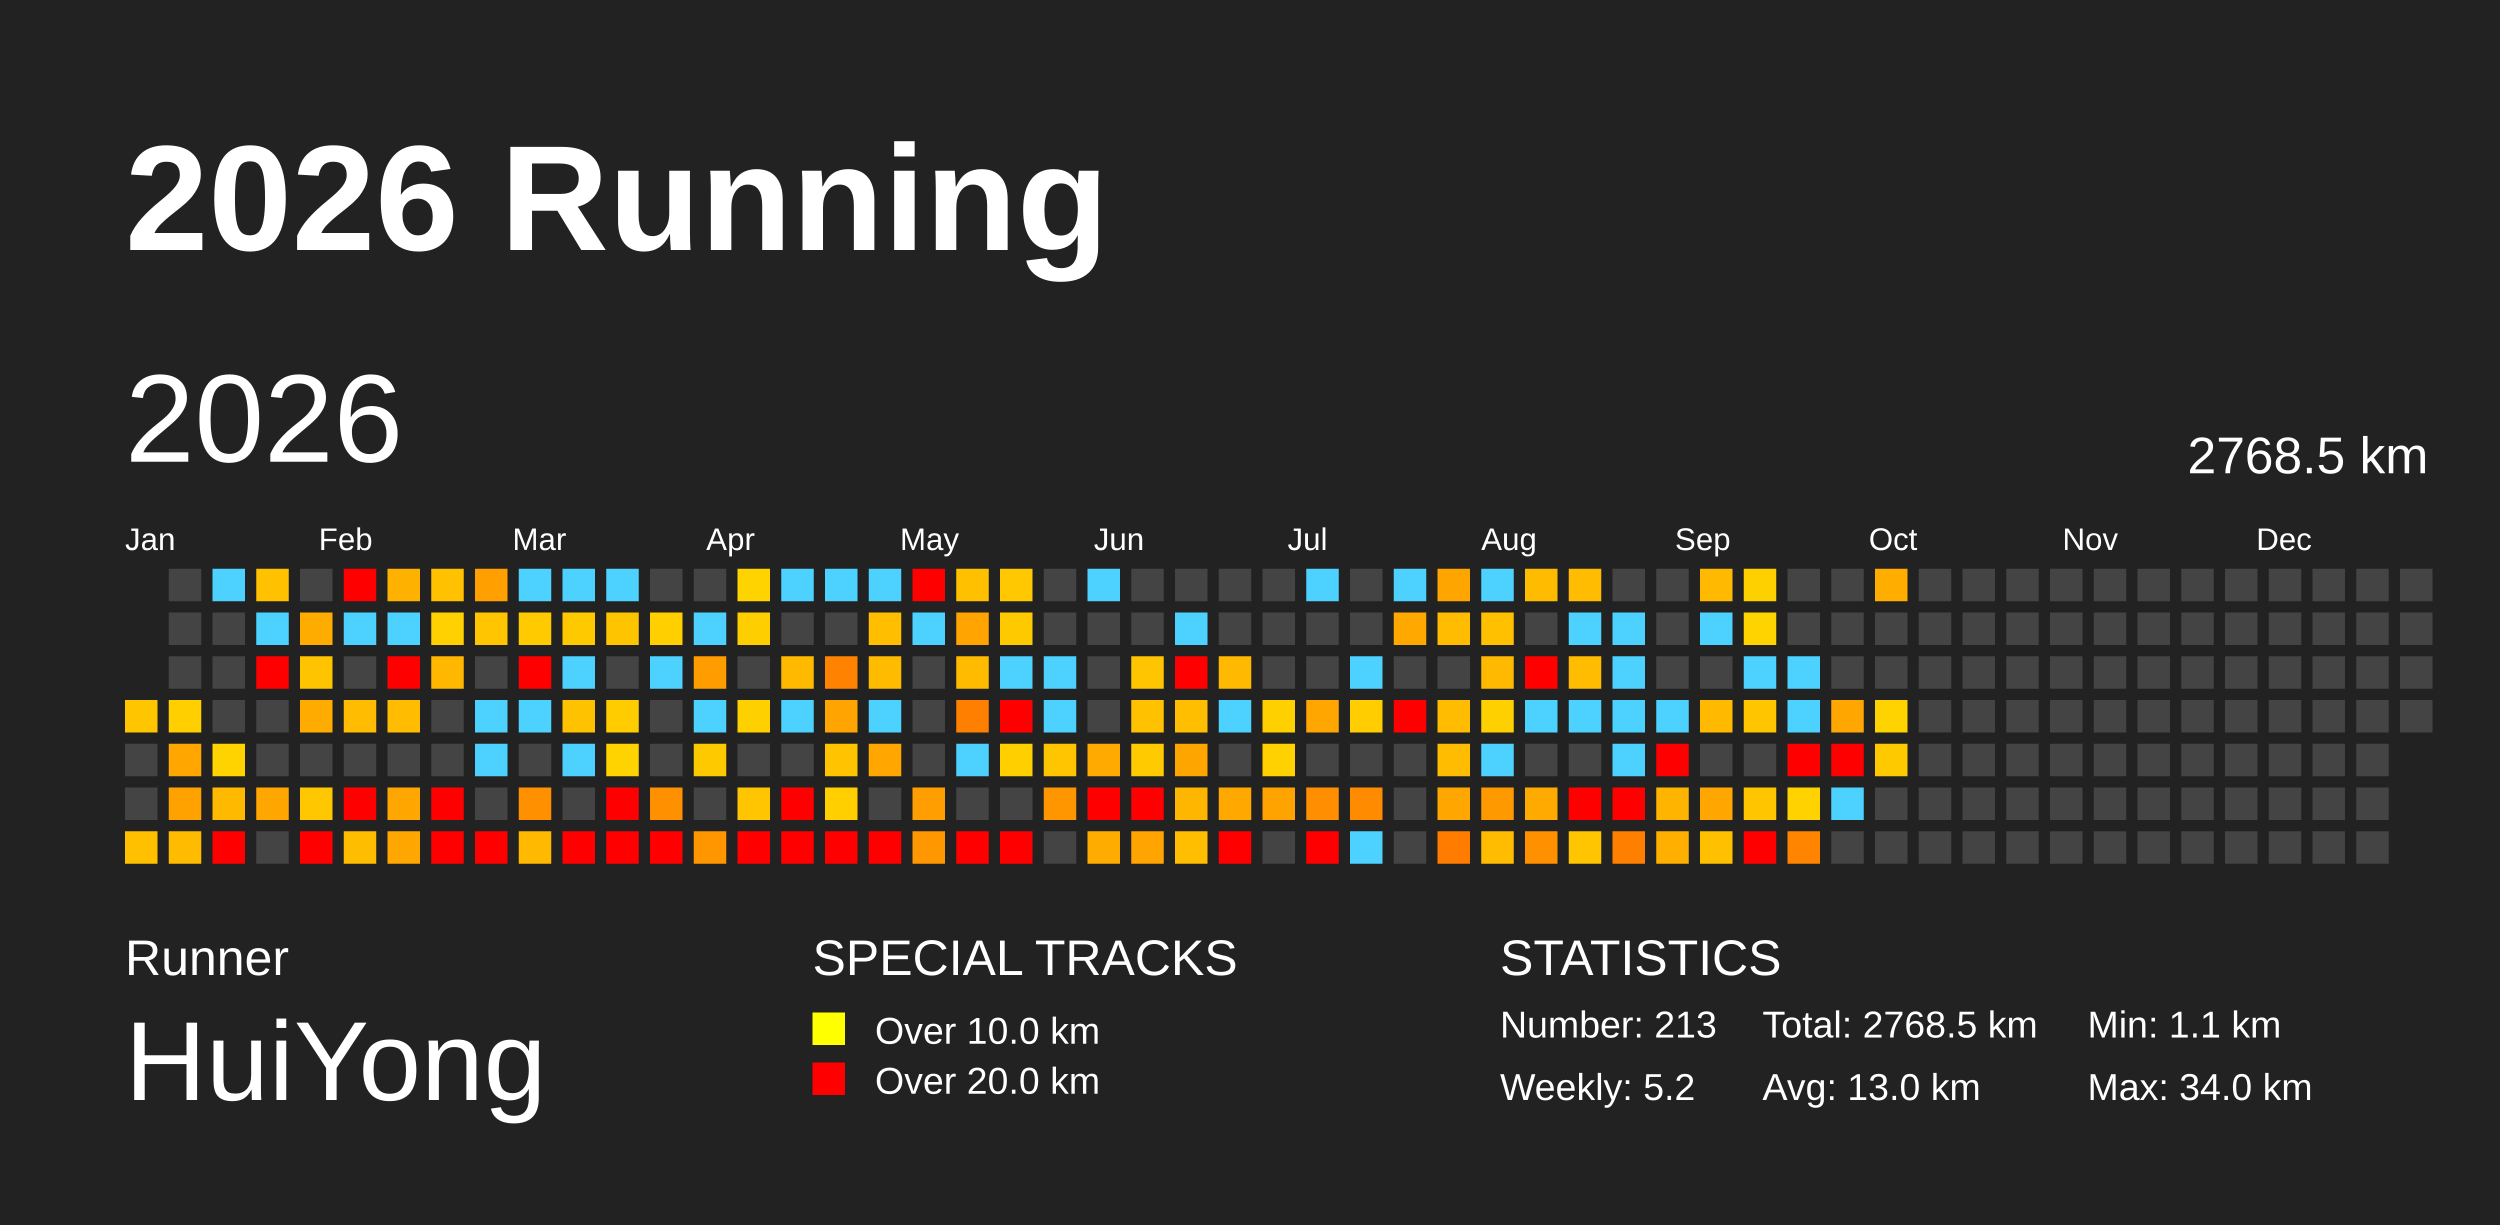
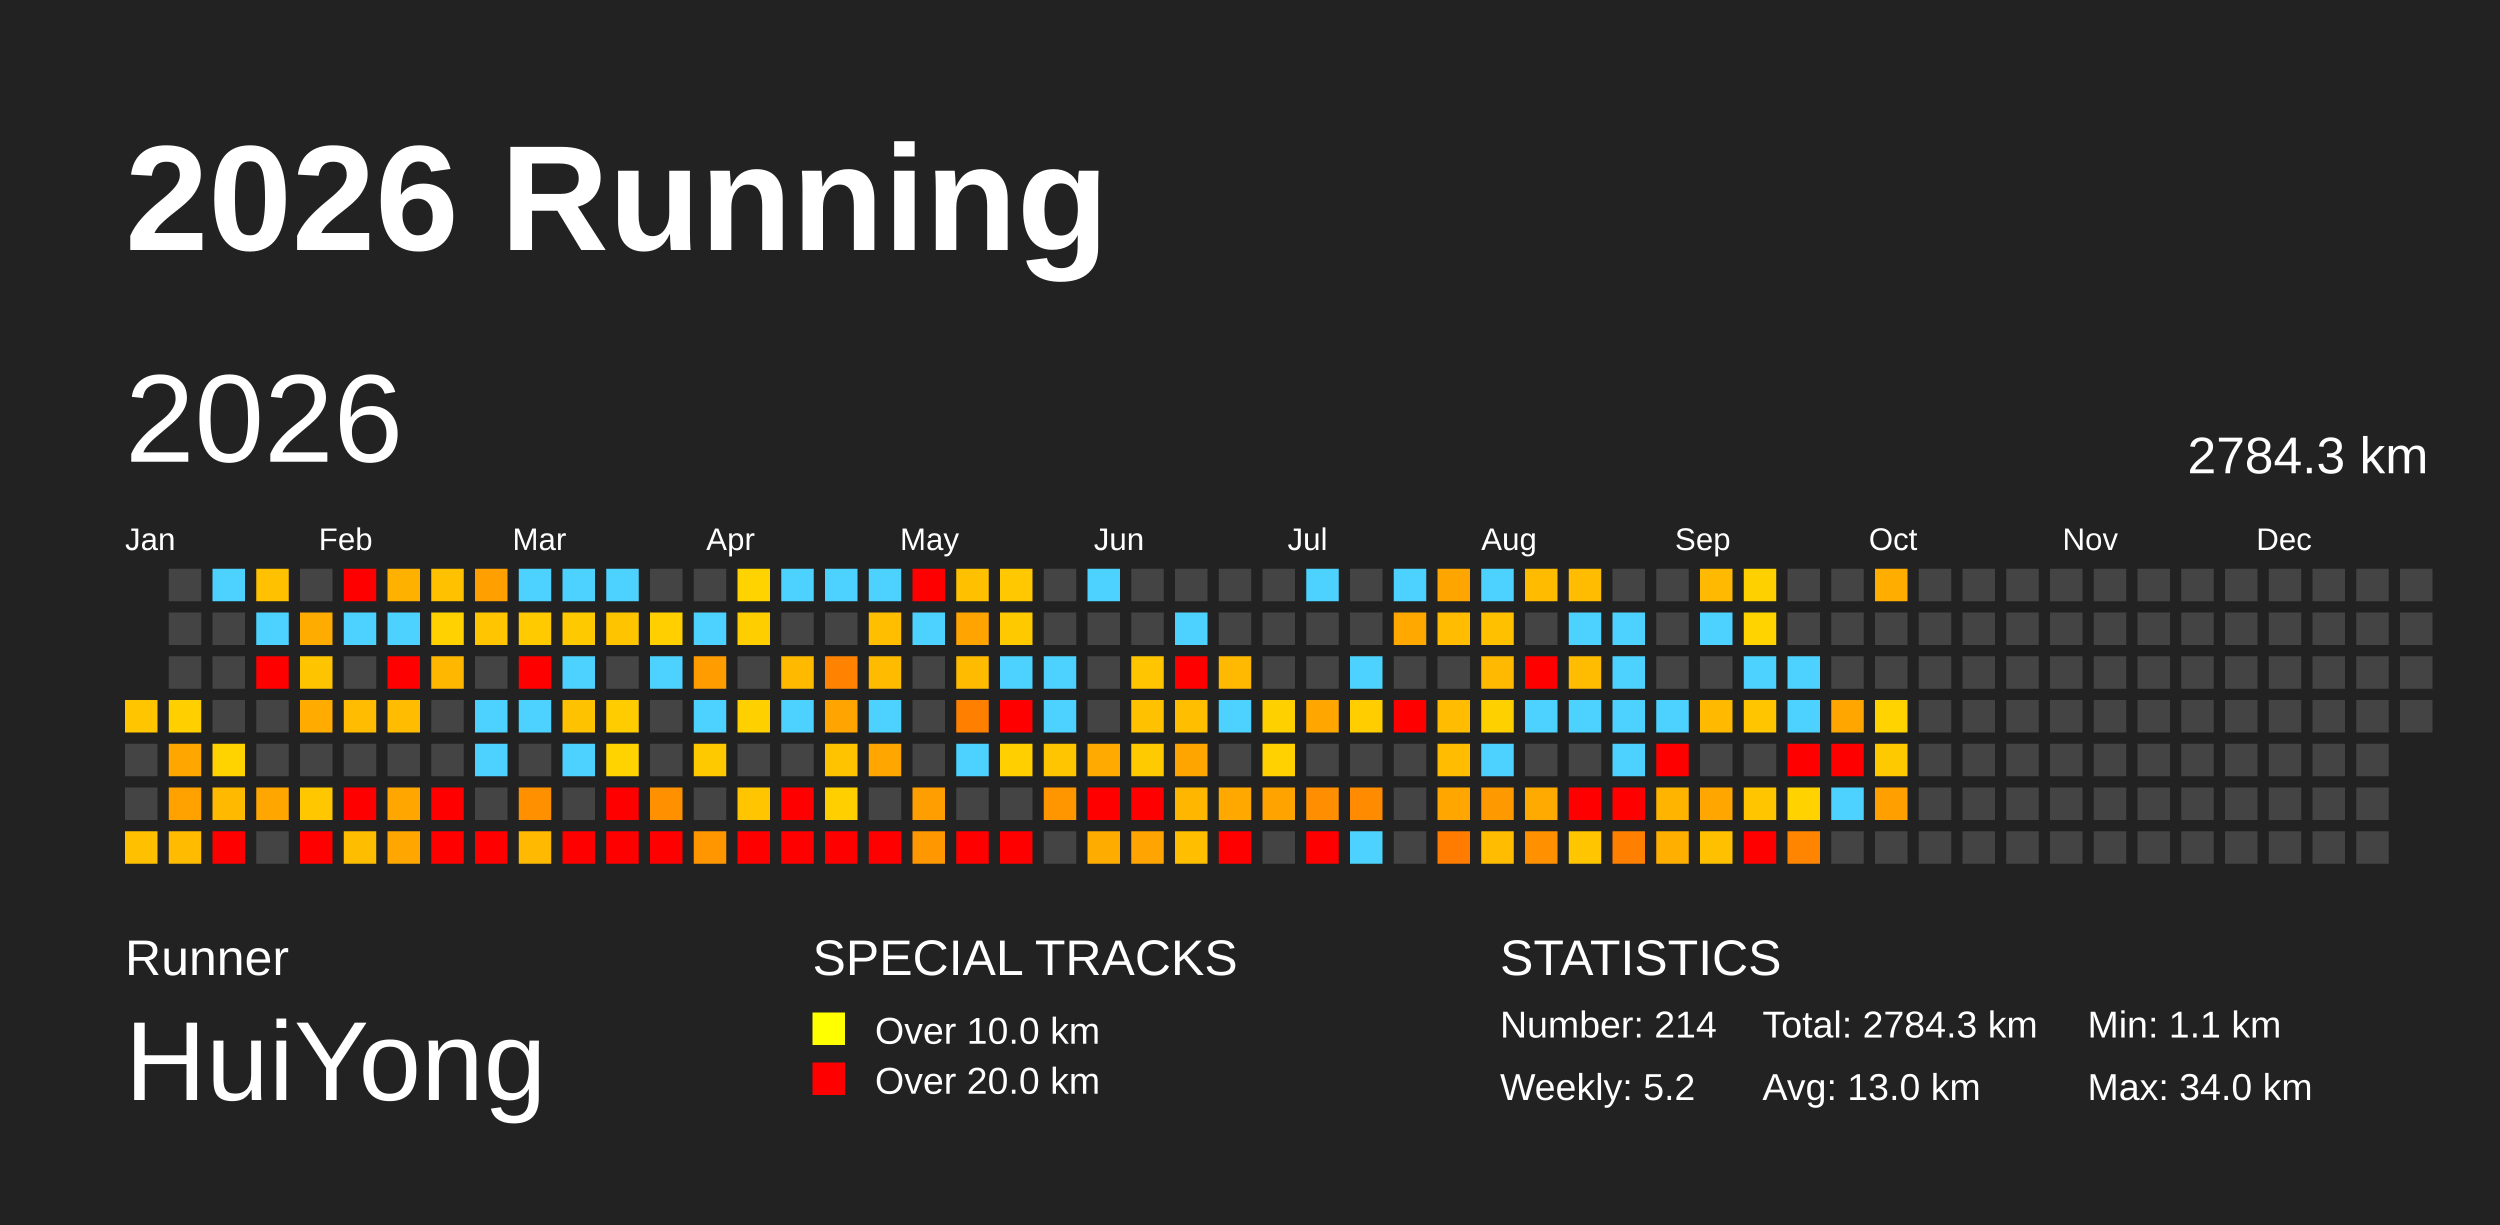
<svg xmlns="http://www.w3.org/2000/svg" baseProfile="full" height="98mm" version="1.1" viewBox="0,0,200,98" width="200mm">
  <defs />
  <rect fill="#222222" height="98" width="200" x="0" y="0" />
  <text fill="#FFFFFF" style="font-size:12px; font-family:Arial; font-weight:bold;" x="10" y="20">2026 Running</text>
  <text fill="#FFFFFF" style="font-size:4px; font-family:Arial" x="10" y="78">Runner</text>
  <text fill="#FFFFFF" style="font-size:9px; font-family:Arial" x="10" y="88">HuiYong</text>
  <text fill="#FFFFFF" style="font-size:4px; font-family:Arial" x="65" y="78">SPECIAL TRACKS</text>
  <rect fill="yellow" height="2.6" width="2.6" x="65" y="81" />
  <text fill="#FFFFFF" style="font-size:3px; font-family:Arial" x="70" y="83.5">Over 10.0 km</text>
  <rect fill="red" height="2.6" width="2.6" x="65" y="85" />
  <text fill="#FFFFFF" style="font-size:3px; font-family:Arial" x="70" y="87.5">Over 20.0 km</text>
  <text fill="#FFFFFF" style="font-size:4px; font-family:Arial" x="120" y="78">STATISTICS</text>
-   <text fill="#FFFFFF" style="font-size:3px; font-family:Arial" x="120" y="83">Number: 213</text>
+   <text fill="#FFFFFF" style="font-size:3px; font-family:Arial" x="120" y="83">Number: 214</text>
  <text fill="#FFFFFF" style="font-size:3px; font-family:Arial" x="120" y="88">Weekly: 5.2</text>
-   <text fill="#FFFFFF" style="font-size:3px; font-family:Arial" x="141" y="83">Total: 2768.5 km</text>
+   <text fill="#FFFFFF" style="font-size:3px; font-family:Arial" x="141" y="83">Total: 2784.3 km</text>
  <text fill="#FFFFFF" style="font-size:3px; font-family:Arial" x="141" y="88">Avg: 13.0 km</text>
  <text fill="#FFFFFF" style="font-size:3px; font-family:Arial" x="167" y="83">Min: 1.1 km</text>
  <text fill="#FFFFFF" style="font-size:3px; font-family:Arial" x="167" y="88">Max: 34.0 km</text>
  <text dominant-baseline="hanging" fill="#FFFFFF" style="font-size:10.0px; font-family:Arial;" x="10" y="30">2026</text>
-   <text dominant-baseline="hanging" fill="#FFFFFF" style="font-size:4.125px; font-family:Arial;" x="175" y="35">2768.5 km</text>
+   <text dominant-baseline="hanging" fill="#FFFFFF" style="font-size:4.125px; font-family:Arial;" x="175" y="35">2784.3 km</text>
  <text fill="#FFFFFF" style="font-size:2.5px; font-family:Arial" x="10.0" y="44">Jan</text>
  <text fill="#FFFFFF" style="font-size:2.5px; font-family:Arial" x="25.5" y="44">Feb</text>
  <text fill="#FFFFFF" style="font-size:2.5px; font-family:Arial" x="41.0" y="44">Mar</text>
  <text fill="#FFFFFF" style="font-size:2.5px; font-family:Arial" x="56.5" y="44">Apr</text>
  <text fill="#FFFFFF" style="font-size:2.5px; font-family:Arial" x="72.0" y="44">May</text>
  <text fill="#FFFFFF" style="font-size:2.5px; font-family:Arial" x="87.5" y="44">Jun</text>
  <text fill="#FFFFFF" style="font-size:2.5px; font-family:Arial" x="103.0" y="44">Jul</text>
  <text fill="#FFFFFF" style="font-size:2.5px; font-family:Arial" x="118.5" y="44">Aug</text>
  <text fill="#FFFFFF" style="font-size:2.5px; font-family:Arial" x="134.0" y="44">Sep</text>
  <text fill="#FFFFFF" style="font-size:2.5px; font-family:Arial" x="149.5" y="44">Oct</text>
  <text fill="#FFFFFF" style="font-size:2.5px; font-family:Arial" x="165.0" y="44">Nov</text>
  <text fill="#FFFFFF" style="font-size:2.5px; font-family:Arial" x="180.5" y="44">Dec</text>
  <rect fill="#ffc600" height="2.6" width="2.6" x="10.0" y="56.0" />
  <rect fill="#444444" height="2.6" width="2.6" x="10.0" y="59.5" />
  <rect fill="#444444" height="2.6" width="2.6" x="10.0" y="63.0" />
  <rect fill="#ffc000" height="2.6" width="2.6" x="10.0" y="66.5" />
  <rect fill="#444444" height="2.6" width="2.6" x="13.5" y="45.5" />
  <rect fill="#444444" height="2.6" width="2.6" x="13.5" y="49.0" />
  <rect fill="#444444" height="2.6" width="2.6" x="13.5" y="52.5" />
  <rect fill="#ffcf00" height="2.6" width="2.6" x="13.5" y="56.0" />
  <rect fill="#ffa700" height="2.6" width="2.6" x="13.5" y="59.5" />
  <rect fill="#ffa200" height="2.6" width="2.6" x="13.5" y="63.0" />
  <rect fill="#ffbb00" height="2.6" width="2.6" x="13.5" y="66.5" />
  <rect fill="#4dd2ff" height="2.6" width="2.6" x="17.0" y="45.5" />
  <rect fill="#444444" height="2.6" width="2.6" x="17.0" y="49.0" />
  <rect fill="#444444" height="2.6" width="2.6" x="17.0" y="52.5" />
  <rect fill="#444444" height="2.6" width="2.6" x="17.0" y="56.0" />
  <rect fill="#ffd300" height="2.6" width="2.6" x="17.0" y="59.5" />
  <rect fill="#ffba00" height="2.6" width="2.6" x="17.0" y="63.0" />
  <rect fill="red" height="2.6" width="2.6" x="17.0" y="66.5" />
  <rect fill="#ffc100" height="2.6" width="2.6" x="20.5" y="45.5" />
  <rect fill="#4dd2ff" height="2.6" width="2.6" x="20.5" y="49.0" />
  <rect fill="red" height="2.6" width="2.6" x="20.5" y="52.5" />
  <rect fill="#444444" height="2.6" width="2.6" x="20.5" y="56.0" />
  <rect fill="#444444" height="2.6" width="2.6" x="20.5" y="59.5" />
  <rect fill="#ffa600" height="2.6" width="2.6" x="20.5" y="63.0" />
  <rect fill="#444444" height="2.6" width="2.6" x="20.5" y="66.5" />
  <rect fill="#444444" height="2.6" width="2.6" x="24.0" y="45.5" />
  <rect fill="#ffac00" height="2.6" width="2.6" x="24.0" y="49.0" />
  <rect fill="#ffc400" height="2.6" width="2.6" x="24.0" y="52.5" />
  <rect fill="#ffab00" height="2.6" width="2.6" x="24.0" y="56.0" />
  <rect fill="#444444" height="2.6" width="2.6" x="24.0" y="59.5" />
  <rect fill="#ffc700" height="2.6" width="2.6" x="24.0" y="63.0" />
  <rect fill="red" height="2.6" width="2.6" x="24.0" y="66.5" />
  <rect fill="red" height="2.6" width="2.6" x="27.5" y="45.5" />
  <rect fill="#4dd2ff" height="2.6" width="2.6" x="27.5" y="49.0" />
  <rect fill="#444444" height="2.6" width="2.6" x="27.5" y="52.5" />
  <rect fill="#ffbc00" height="2.6" width="2.6" x="27.5" y="56.0" />
  <rect fill="#444444" height="2.6" width="2.6" x="27.5" y="59.5" />
  <rect fill="red" height="2.6" width="2.6" x="27.5" y="63.0" />
  <rect fill="#ffbd00" height="2.6" width="2.6" x="27.5" y="66.5" />
  <rect fill="#ffb100" height="2.6" width="2.6" x="31.0" y="45.5" />
  <rect fill="#4dd2ff" height="2.6" width="2.6" x="31.0" y="49.0" />
  <rect fill="red" height="2.6" width="2.6" x="31.0" y="52.5" />
  <rect fill="#ffbc00" height="2.6" width="2.6" x="31.0" y="56.0" />
  <rect fill="#444444" height="2.6" width="2.6" x="31.0" y="59.5" />
  <rect fill="#ffa700" height="2.6" width="2.6" x="31.0" y="63.0" />
  <rect fill="#ffa700" height="2.6" width="2.6" x="31.0" y="66.5" />
  <rect fill="#ffc100" height="2.6" width="2.6" x="34.5" y="45.5" />
  <rect fill="#ffd100" height="2.6" width="2.6" x="34.5" y="49.0" />
  <rect fill="#ffb700" height="2.6" width="2.6" x="34.5" y="52.5" />
  <rect fill="#444444" height="2.6" width="2.6" x="34.5" y="56.0" />
  <rect fill="#444444" height="2.6" width="2.6" x="34.5" y="59.5" />
  <rect fill="red" height="2.6" width="2.6" x="34.5" y="63.0" />
  <rect fill="red" height="2.6" width="2.6" x="34.5" y="66.5" />
  <rect fill="#ffa000" height="2.6" width="2.6" x="38.0" y="45.5" />
  <rect fill="#ffc500" height="2.6" width="2.6" x="38.0" y="49.0" />
  <rect fill="#444444" height="2.6" width="2.6" x="38.0" y="52.5" />
  <rect fill="#4dd2ff" height="2.6" width="2.6" x="38.0" y="56.0" />
  <rect fill="#4dd2ff" height="2.6" width="2.6" x="38.0" y="59.5" />
  <rect fill="#444444" height="2.6" width="2.6" x="38.0" y="63.0" />
  <rect fill="red" height="2.6" width="2.6" x="38.0" y="66.5" />
  <rect fill="#4dd2ff" height="2.6" width="2.6" x="41.5" y="45.5" />
  <rect fill="#ffca00" height="2.6" width="2.6" x="41.5" y="49.0" />
  <rect fill="red" height="2.6" width="2.6" x="41.5" y="52.5" />
  <rect fill="#4dd2ff" height="2.6" width="2.6" x="41.5" y="56.0" />
  <rect fill="#444444" height="2.6" width="2.6" x="41.5" y="59.5" />
  <rect fill="#ff9100" height="2.6" width="2.6" x="41.5" y="63.0" />
  <rect fill="#ffb900" height="2.6" width="2.6" x="41.5" y="66.5" />
  <rect fill="#4dd2ff" height="2.6" width="2.6" x="45.0" y="45.5" />
  <rect fill="#ffc900" height="2.6" width="2.6" x="45.0" y="49.0" />
  <rect fill="#4dd2ff" height="2.6" width="2.6" x="45.0" y="52.5" />
  <rect fill="#ffc200" height="2.6" width="2.6" x="45.0" y="56.0" />
  <rect fill="#4dd2ff" height="2.6" width="2.6" x="45.0" y="59.5" />
  <rect fill="#444444" height="2.6" width="2.6" x="45.0" y="63.0" />
  <rect fill="red" height="2.6" width="2.6" x="45.0" y="66.5" />
  <rect fill="#4dd2ff" height="2.6" width="2.6" x="48.5" y="45.5" />
  <rect fill="#ffc400" height="2.6" width="2.6" x="48.5" y="49.0" />
  <rect fill="#444444" height="2.6" width="2.6" x="48.5" y="52.5" />
  <rect fill="#ffcc00" height="2.6" width="2.6" x="48.5" y="56.0" />
  <rect fill="#ffd300" height="2.6" width="2.6" x="48.5" y="59.5" />
  <rect fill="red" height="2.6" width="2.6" x="48.5" y="63.0" />
  <rect fill="red" height="2.6" width="2.6" x="48.5" y="66.5" />
  <rect fill="#444444" height="2.6" width="2.6" x="52.0" y="45.5" />
  <rect fill="#ffcf00" height="2.6" width="2.6" x="52.0" y="49.0" />
  <rect fill="#4dd2ff" height="2.6" width="2.6" x="52.0" y="52.5" />
  <rect fill="#444444" height="2.6" width="2.6" x="52.0" y="56.0" />
  <rect fill="#444444" height="2.6" width="2.6" x="52.0" y="59.5" />
  <rect fill="#ff9100" height="2.6" width="2.6" x="52.0" y="63.0" />
  <rect fill="red" height="2.6" width="2.6" x="52.0" y="66.5" />
  <rect fill="#444444" height="2.6" width="2.6" x="55.5" y="45.5" />
  <rect fill="#4dd2ff" height="2.6" width="2.6" x="55.5" y="49.0" />
  <rect fill="#ff9c00" height="2.6" width="2.6" x="55.5" y="52.5" />
  <rect fill="#4dd2ff" height="2.6" width="2.6" x="55.5" y="56.0" />
  <rect fill="#ffc900" height="2.6" width="2.6" x="55.5" y="59.5" />
  <rect fill="#444444" height="2.6" width="2.6" x="55.5" y="63.0" />
  <rect fill="#ff9600" height="2.6" width="2.6" x="55.5" y="66.5" />
  <rect fill="#ffd300" height="2.6" width="2.6" x="59.0" y="45.5" />
  <rect fill="#ffce00" height="2.6" width="2.6" x="59.0" y="49.0" />
  <rect fill="#444444" height="2.6" width="2.6" x="59.0" y="52.5" />
  <rect fill="#ffd000" height="2.6" width="2.6" x="59.0" y="56.0" />
  <rect fill="#444444" height="2.6" width="2.6" x="59.0" y="59.5" />
  <rect fill="#ffc500" height="2.6" width="2.6" x="59.0" y="63.0" />
  <rect fill="red" height="2.6" width="2.6" x="59.0" y="66.5" />
  <rect fill="#4dd2ff" height="2.6" width="2.6" x="62.5" y="45.5" />
  <rect fill="#444444" height="2.6" width="2.6" x="62.5" y="49.0" />
  <rect fill="#ffba00" height="2.6" width="2.6" x="62.5" y="52.5" />
  <rect fill="#4dd2ff" height="2.6" width="2.6" x="62.5" y="56.0" />
  <rect fill="#444444" height="2.6" width="2.6" x="62.5" y="59.5" />
  <rect fill="red" height="2.6" width="2.6" x="62.5" y="63.0" />
  <rect fill="red" height="2.6" width="2.6" x="62.5" y="66.5" />
  <rect fill="#4dd2ff" height="2.6" width="2.6" x="66.0" y="45.5" />
  <rect fill="#444444" height="2.6" width="2.6" x="66.0" y="49.0" />
  <rect fill="#ff8300" height="2.6" width="2.6" x="66.0" y="52.5" />
  <rect fill="#ffa400" height="2.6" width="2.6" x="66.0" y="56.0" />
  <rect fill="#ffc300" height="2.6" width="2.6" x="66.0" y="59.5" />
  <rect fill="#ffcf00" height="2.6" width="2.6" x="66.0" y="63.0" />
  <rect fill="red" height="2.6" width="2.6" x="66.0" y="66.5" />
  <rect fill="#4dd2ff" height="2.6" width="2.6" x="69.5" y="45.5" />
  <rect fill="#ffbe00" height="2.6" width="2.6" x="69.5" y="49.0" />
  <rect fill="#ffbb00" height="2.6" width="2.6" x="69.5" y="52.5" />
  <rect fill="#4dd2ff" height="2.6" width="2.6" x="69.5" y="56.0" />
  <rect fill="#ffa700" height="2.6" width="2.6" x="69.5" y="59.5" />
  <rect fill="#444444" height="2.6" width="2.6" x="69.5" y="63.0" />
  <rect fill="red" height="2.6" width="2.6" x="69.5" y="66.5" />
  <rect fill="red" height="2.6" width="2.6" x="73.0" y="45.5" />
  <rect fill="#4dd2ff" height="2.6" width="2.6" x="73.0" y="49.0" />
  <rect fill="#444444" height="2.6" width="2.6" x="73.0" y="52.5" />
  <rect fill="#444444" height="2.6" width="2.6" x="73.0" y="56.0" />
  <rect fill="#444444" height="2.6" width="2.6" x="73.0" y="59.5" />
  <rect fill="#ff9e00" height="2.6" width="2.6" x="73.0" y="63.0" />
  <rect fill="#ff9800" height="2.6" width="2.6" x="73.0" y="66.5" />
  <rect fill="#ffc000" height="2.6" width="2.6" x="76.5" y="45.5" />
  <rect fill="#ffa400" height="2.6" width="2.6" x="76.5" y="49.0" />
  <rect fill="#ffbb00" height="2.6" width="2.6" x="76.5" y="52.5" />
  <rect fill="#ff7f00" height="2.6" width="2.6" x="76.5" y="56.0" />
  <rect fill="#4dd2ff" height="2.6" width="2.6" x="76.5" y="59.5" />
  <rect fill="#444444" height="2.6" width="2.6" x="76.5" y="63.0" />
  <rect fill="red" height="2.6" width="2.6" x="76.5" y="66.5" />
  <rect fill="#ffc800" height="2.6" width="2.6" x="80.0" y="45.5" />
  <rect fill="#ffc900" height="2.6" width="2.6" x="80.0" y="49.0" />
  <rect fill="#4dd2ff" height="2.6" width="2.6" x="80.0" y="52.5" />
  <rect fill="red" height="2.6" width="2.6" x="80.0" y="56.0" />
  <rect fill="#ffcf00" height="2.6" width="2.6" x="80.0" y="59.5" />
  <rect fill="#444444" height="2.6" width="2.6" x="80.0" y="63.0" />
  <rect fill="red" height="2.6" width="2.6" x="80.0" y="66.5" />
  <rect fill="#444444" height="2.6" width="2.6" x="83.5" y="45.5" />
  <rect fill="#444444" height="2.6" width="2.6" x="83.5" y="49.0" />
  <rect fill="#4dd2ff" height="2.6" width="2.6" x="83.5" y="52.5" />
  <rect fill="#4dd2ff" height="2.6" width="2.6" x="83.5" y="56.0" />
  <rect fill="#ffc500" height="2.6" width="2.6" x="83.5" y="59.5" />
  <rect fill="#ff9600" height="2.6" width="2.6" x="83.5" y="63.0" />
  <rect fill="#444444" height="2.6" width="2.6" x="83.5" y="66.5" />
  <rect fill="#4dd2ff" height="2.6" width="2.6" x="87.0" y="45.5" />
  <rect fill="#444444" height="2.6" width="2.6" x="87.0" y="49.0" />
  <rect fill="#444444" height="2.6" width="2.6" x="87.0" y="52.5" />
  <rect fill="#444444" height="2.6" width="2.6" x="87.0" y="56.0" />
  <rect fill="#ffaa00" height="2.6" width="2.6" x="87.0" y="59.5" />
  <rect fill="red" height="2.6" width="2.6" x="87.0" y="63.0" />
  <rect fill="#ffac00" height="2.6" width="2.6" x="87.0" y="66.5" />
  <rect fill="#444444" height="2.6" width="2.6" x="90.5" y="45.5" />
  <rect fill="#444444" height="2.6" width="2.6" x="90.5" y="49.0" />
  <rect fill="#ffc500" height="2.6" width="2.6" x="90.5" y="52.5" />
  <rect fill="#ffc100" height="2.6" width="2.6" x="90.5" y="56.0" />
  <rect fill="#ffcb00" height="2.6" width="2.6" x="90.5" y="59.5" />
  <rect fill="red" height="2.6" width="2.6" x="90.5" y="63.0" />
  <rect fill="#ffa400" height="2.6" width="2.6" x="90.5" y="66.5" />
  <rect fill="#444444" height="2.6" width="2.6" x="94.0" y="45.5" />
  <rect fill="#4dd2ff" height="2.6" width="2.6" x="94.0" y="49.0" />
  <rect fill="red" height="2.6" width="2.6" x="94.0" y="52.5" />
  <rect fill="#ffbe00" height="2.6" width="2.6" x="94.0" y="56.0" />
  <rect fill="#ffa500" height="2.6" width="2.6" x="94.0" y="59.5" />
  <rect fill="#ffb600" height="2.6" width="2.6" x="94.0" y="63.0" />
  <rect fill="#ffbe00" height="2.6" width="2.6" x="94.0" y="66.5" />
  <rect fill="#444444" height="2.6" width="2.6" x="97.5" y="45.5" />
  <rect fill="#444444" height="2.6" width="2.6" x="97.5" y="49.0" />
  <rect fill="#ffb900" height="2.6" width="2.6" x="97.5" y="52.5" />
  <rect fill="#4dd2ff" height="2.6" width="2.6" x="97.5" y="56.0" />
  <rect fill="#444444" height="2.6" width="2.6" x="97.5" y="59.5" />
  <rect fill="#ffa800" height="2.6" width="2.6" x="97.5" y="63.0" />
  <rect fill="red" height="2.6" width="2.6" x="97.5" y="66.5" />
  <rect fill="#444444" height="2.6" width="2.6" x="101.0" y="45.5" />
  <rect fill="#444444" height="2.6" width="2.6" x="101.0" y="49.0" />
  <rect fill="#444444" height="2.6" width="2.6" x="101.0" y="52.5" />
  <rect fill="#ffd000" height="2.6" width="2.6" x="101.0" y="56.0" />
  <rect fill="#ffd100" height="2.6" width="2.6" x="101.0" y="59.5" />
  <rect fill="#ffa300" height="2.6" width="2.6" x="101.0" y="63.0" />
  <rect fill="#444444" height="2.6" width="2.6" x="101.0" y="66.5" />
  <rect fill="#4dd2ff" height="2.6" width="2.6" x="104.5" y="45.5" />
  <rect fill="#444444" height="2.6" width="2.6" x="104.5" y="49.0" />
  <rect fill="#444444" height="2.6" width="2.6" x="104.5" y="52.5" />
  <rect fill="#ffa700" height="2.6" width="2.6" x="104.5" y="56.0" />
  <rect fill="#444444" height="2.6" width="2.6" x="104.5" y="59.5" />
  <rect fill="#ff8e00" height="2.6" width="2.6" x="104.5" y="63.0" />
  <rect fill="red" height="2.6" width="2.6" x="104.5" y="66.5" />
  <rect fill="#444444" height="2.6" width="2.6" x="108.0" y="45.5" />
  <rect fill="#444444" height="2.6" width="2.6" x="108.0" y="49.0" />
  <rect fill="#4dd2ff" height="2.6" width="2.6" x="108.0" y="52.5" />
  <rect fill="#ffcd00" height="2.6" width="2.6" x="108.0" y="56.0" />
  <rect fill="#444444" height="2.6" width="2.6" x="108.0" y="59.5" />
  <rect fill="#ff8c00" height="2.6" width="2.6" x="108.0" y="63.0" />
  <rect fill="#4dd2ff" height="2.6" width="2.6" x="108.0" y="66.5" />
  <rect fill="#4dd2ff" height="2.6" width="2.6" x="111.5" y="45.5" />
  <rect fill="#ffa800" height="2.6" width="2.6" x="111.5" y="49.0" />
  <rect fill="#444444" height="2.6" width="2.6" x="111.5" y="52.5" />
  <rect fill="red" height="2.6" width="2.6" x="111.5" y="56.0" />
  <rect fill="#444444" height="2.6" width="2.6" x="111.5" y="59.5" />
  <rect fill="#444444" height="2.6" width="2.6" x="111.5" y="63.0" />
  <rect fill="#444444" height="2.6" width="2.6" x="111.5" y="66.5" />
  <rect fill="#ffa500" height="2.6" width="2.6" x="115.0" y="45.5" />
  <rect fill="#ffbc00" height="2.6" width="2.6" x="115.0" y="49.0" />
  <rect fill="#444444" height="2.6" width="2.6" x="115.0" y="52.5" />
  <rect fill="#ffbc00" height="2.6" width="2.6" x="115.0" y="56.0" />
  <rect fill="#ffbc00" height="2.6" width="2.6" x="115.0" y="59.5" />
  <rect fill="#ffa700" height="2.6" width="2.6" x="115.0" y="63.0" />
  <rect fill="#ff7c00" height="2.6" width="2.6" x="115.0" y="66.5" />
  <rect fill="#4dd2ff" height="2.6" width="2.6" x="118.5" y="45.5" />
  <rect fill="#ffc000" height="2.6" width="2.6" x="118.5" y="49.0" />
  <rect fill="#ffb900" height="2.6" width="2.6" x="118.5" y="52.5" />
  <rect fill="#ffd000" height="2.6" width="2.6" x="118.5" y="56.0" />
  <rect fill="#4dd2ff" height="2.6" width="2.6" x="118.5" y="59.5" />
  <rect fill="#ff9900" height="2.6" width="2.6" x="118.5" y="63.0" />
  <rect fill="#ffbc00" height="2.6" width="2.6" x="118.5" y="66.5" />
  <rect fill="#ffbb00" height="2.6" width="2.6" x="122.0" y="45.5" />
  <rect fill="#444444" height="2.6" width="2.6" x="122.0" y="49.0" />
  <rect fill="red" height="2.6" width="2.6" x="122.0" y="52.5" />
  <rect fill="#4dd2ff" height="2.6" width="2.6" x="122.0" y="56.0" />
  <rect fill="#444444" height="2.6" width="2.6" x="122.0" y="59.5" />
  <rect fill="#ffaa00" height="2.6" width="2.6" x="122.0" y="63.0" />
  <rect fill="#ff9100" height="2.6" width="2.6" x="122.0" y="66.5" />
  <rect fill="#ffbc00" height="2.6" width="2.6" x="125.5" y="45.5" />
  <rect fill="#4dd2ff" height="2.6" width="2.6" x="125.5" y="49.0" />
  <rect fill="#ffbc00" height="2.6" width="2.6" x="125.5" y="52.5" />
  <rect fill="#4dd2ff" height="2.6" width="2.6" x="125.5" y="56.0" />
  <rect fill="#444444" height="2.6" width="2.6" x="125.5" y="59.5" />
  <rect fill="red" height="2.6" width="2.6" x="125.5" y="63.0" />
  <rect fill="#ffc500" height="2.6" width="2.6" x="125.5" y="66.5" />
  <rect fill="#444444" height="2.6" width="2.6" x="129.0" y="45.5" />
  <rect fill="#4dd2ff" height="2.6" width="2.6" x="129.0" y="49.0" />
  <rect fill="#4dd2ff" height="2.6" width="2.6" x="129.0" y="52.5" />
  <rect fill="#4dd2ff" height="2.6" width="2.6" x="129.0" y="56.0" />
  <rect fill="#4dd2ff" height="2.6" width="2.6" x="129.0" y="59.5" />
  <rect fill="red" height="2.6" width="2.6" x="129.0" y="63.0" />
  <rect fill="#ff8000" height="2.6" width="2.6" x="129.0" y="66.5" />
  <rect fill="#444444" height="2.6" width="2.6" x="132.5" y="45.5" />
  <rect fill="#444444" height="2.6" width="2.6" x="132.5" y="49.0" />
  <rect fill="#444444" height="2.6" width="2.6" x="132.5" y="52.5" />
  <rect fill="#4dd2ff" height="2.6" width="2.6" x="132.5" y="56.0" />
  <rect fill="red" height="2.6" width="2.6" x="132.5" y="59.5" />
  <rect fill="#ffb500" height="2.6" width="2.6" x="132.5" y="63.0" />
  <rect fill="#ffaf00" height="2.6" width="2.6" x="132.5" y="66.5" />
  <rect fill="#ffb900" height="2.6" width="2.6" x="136.0" y="45.5" />
  <rect fill="#4dd2ff" height="2.6" width="2.6" x="136.0" y="49.0" />
  <rect fill="#444444" height="2.6" width="2.6" x="136.0" y="52.5" />
  <rect fill="#ffba00" height="2.6" width="2.6" x="136.0" y="56.0" />
  <rect fill="#444444" height="2.6" width="2.6" x="136.0" y="59.5" />
  <rect fill="#ffa600" height="2.6" width="2.6" x="136.0" y="63.0" />
  <rect fill="#ffc000" height="2.6" width="2.6" x="136.0" y="66.5" />
  <rect fill="#ffd000" height="2.6" width="2.6" x="139.5" y="45.5" />
  <rect fill="#ffd300" height="2.6" width="2.6" x="139.5" y="49.0" />
  <rect fill="#4dd2ff" height="2.6" width="2.6" x="139.5" y="52.5" />
  <rect fill="#ffc600" height="2.6" width="2.6" x="139.5" y="56.0" />
  <rect fill="#444444" height="2.6" width="2.6" x="139.5" y="59.5" />
  <rect fill="#ffc600" height="2.6" width="2.6" x="139.5" y="63.0" />
  <rect fill="red" height="2.6" width="2.6" x="139.5" y="66.5" />
  <rect fill="#444444" height="2.6" width="2.6" x="143.0" y="45.5" />
  <rect fill="#444444" height="2.6" width="2.6" x="143.0" y="49.0" />
  <rect fill="#4dd2ff" height="2.6" width="2.6" x="143.0" y="52.5" />
  <rect fill="#4dd2ff" height="2.6" width="2.6" x="143.0" y="56.0" />
  <rect fill="red" height="2.6" width="2.6" x="143.0" y="59.5" />
  <rect fill="#ffd200" height="2.6" width="2.6" x="143.0" y="63.0" />
  <rect fill="#ff8500" height="2.6" width="2.6" x="143.0" y="66.5" />
  <rect fill="#444444" height="2.6" width="2.6" x="146.5" y="45.5" />
  <rect fill="#444444" height="2.6" width="2.6" x="146.5" y="49.0" />
  <rect fill="#444444" height="2.6" width="2.6" x="146.5" y="52.5" />
  <rect fill="#ffa600" height="2.6" width="2.6" x="146.5" y="56.0" />
  <rect fill="red" height="2.6" width="2.6" x="146.5" y="59.5" />
  <rect fill="#4dd2ff" height="2.6" width="2.6" x="146.5" y="63.0" />
  <rect fill="#444444" height="2.6" width="2.6" x="146.5" y="66.5" />
  <rect fill="#ffae00" height="2.6" width="2.6" x="150.0" y="45.5" />
  <rect fill="#444444" height="2.6" width="2.6" x="150.0" y="49.0" />
  <rect fill="#444444" height="2.6" width="2.6" x="150.0" y="52.5" />
  <rect fill="#ffd300" height="2.6" width="2.6" x="150.0" y="56.0" />
  <rect fill="#ffc900" height="2.6" width="2.6" x="150.0" y="59.5" />
-   <rect fill="#444444" height="2.6" width="2.6" x="150.0" y="63.0" />
+   <rect fill="#ffa000" height="2.6" width="2.6" x="150.0" y="63.0" />
  <rect fill="#444444" height="2.6" width="2.6" x="150.0" y="66.5" />
  <rect fill="#444444" height="2.6" width="2.6" x="153.5" y="45.5" />
  <rect fill="#444444" height="2.6" width="2.6" x="153.5" y="49.0" />
  <rect fill="#444444" height="2.6" width="2.6" x="153.5" y="52.5" />
  <rect fill="#444444" height="2.6" width="2.6" x="153.5" y="56.0" />
  <rect fill="#444444" height="2.6" width="2.6" x="153.5" y="59.5" />
  <rect fill="#444444" height="2.6" width="2.6" x="153.5" y="63.0" />
  <rect fill="#444444" height="2.6" width="2.6" x="153.5" y="66.5" />
  <rect fill="#444444" height="2.6" width="2.6" x="157.0" y="45.5" />
  <rect fill="#444444" height="2.6" width="2.6" x="157.0" y="49.0" />
  <rect fill="#444444" height="2.6" width="2.6" x="157.0" y="52.5" />
  <rect fill="#444444" height="2.6" width="2.6" x="157.0" y="56.0" />
  <rect fill="#444444" height="2.6" width="2.6" x="157.0" y="59.5" />
  <rect fill="#444444" height="2.6" width="2.6" x="157.0" y="63.0" />
  <rect fill="#444444" height="2.6" width="2.6" x="157.0" y="66.5" />
  <rect fill="#444444" height="2.6" width="2.6" x="160.5" y="45.5" />
  <rect fill="#444444" height="2.6" width="2.6" x="160.5" y="49.0" />
  <rect fill="#444444" height="2.6" width="2.6" x="160.5" y="52.5" />
  <rect fill="#444444" height="2.6" width="2.6" x="160.5" y="56.0" />
  <rect fill="#444444" height="2.6" width="2.6" x="160.5" y="59.5" />
  <rect fill="#444444" height="2.6" width="2.6" x="160.5" y="63.0" />
  <rect fill="#444444" height="2.6" width="2.6" x="160.5" y="66.5" />
  <rect fill="#444444" height="2.6" width="2.6" x="164.0" y="45.5" />
  <rect fill="#444444" height="2.6" width="2.6" x="164.0" y="49.0" />
  <rect fill="#444444" height="2.6" width="2.6" x="164.0" y="52.5" />
  <rect fill="#444444" height="2.6" width="2.6" x="164.0" y="56.0" />
  <rect fill="#444444" height="2.6" width="2.6" x="164.0" y="59.5" />
  <rect fill="#444444" height="2.6" width="2.6" x="164.0" y="63.0" />
  <rect fill="#444444" height="2.6" width="2.6" x="164.0" y="66.5" />
  <rect fill="#444444" height="2.6" width="2.6" x="167.5" y="45.5" />
  <rect fill="#444444" height="2.6" width="2.6" x="167.5" y="49.0" />
  <rect fill="#444444" height="2.6" width="2.6" x="167.5" y="52.5" />
  <rect fill="#444444" height="2.6" width="2.6" x="167.5" y="56.0" />
  <rect fill="#444444" height="2.6" width="2.6" x="167.5" y="59.5" />
  <rect fill="#444444" height="2.6" width="2.6" x="167.5" y="63.0" />
  <rect fill="#444444" height="2.6" width="2.6" x="167.5" y="66.5" />
  <rect fill="#444444" height="2.6" width="2.6" x="171.0" y="45.5" />
  <rect fill="#444444" height="2.6" width="2.6" x="171.0" y="49.0" />
  <rect fill="#444444" height="2.6" width="2.6" x="171.0" y="52.5" />
  <rect fill="#444444" height="2.6" width="2.6" x="171.0" y="56.0" />
  <rect fill="#444444" height="2.6" width="2.6" x="171.0" y="59.5" />
  <rect fill="#444444" height="2.6" width="2.6" x="171.0" y="63.0" />
  <rect fill="#444444" height="2.6" width="2.6" x="171.0" y="66.5" />
  <rect fill="#444444" height="2.6" width="2.6" x="174.5" y="45.5" />
  <rect fill="#444444" height="2.6" width="2.6" x="174.5" y="49.0" />
  <rect fill="#444444" height="2.6" width="2.6" x="174.5" y="52.5" />
  <rect fill="#444444" height="2.6" width="2.6" x="174.5" y="56.0" />
  <rect fill="#444444" height="2.6" width="2.6" x="174.5" y="59.5" />
  <rect fill="#444444" height="2.6" width="2.6" x="174.5" y="63.0" />
  <rect fill="#444444" height="2.6" width="2.6" x="174.5" y="66.5" />
  <rect fill="#444444" height="2.6" width="2.6" x="178.0" y="45.5" />
  <rect fill="#444444" height="2.6" width="2.6" x="178.0" y="49.0" />
  <rect fill="#444444" height="2.6" width="2.6" x="178.0" y="52.5" />
  <rect fill="#444444" height="2.6" width="2.6" x="178.0" y="56.0" />
  <rect fill="#444444" height="2.6" width="2.6" x="178.0" y="59.5" />
  <rect fill="#444444" height="2.6" width="2.6" x="178.0" y="63.0" />
  <rect fill="#444444" height="2.6" width="2.6" x="178.0" y="66.5" />
  <rect fill="#444444" height="2.6" width="2.6" x="181.5" y="45.5" />
  <rect fill="#444444" height="2.6" width="2.6" x="181.5" y="49.0" />
  <rect fill="#444444" height="2.6" width="2.6" x="181.5" y="52.5" />
  <rect fill="#444444" height="2.6" width="2.6" x="181.5" y="56.0" />
  <rect fill="#444444" height="2.6" width="2.6" x="181.5" y="59.5" />
  <rect fill="#444444" height="2.6" width="2.6" x="181.5" y="63.0" />
  <rect fill="#444444" height="2.6" width="2.6" x="181.5" y="66.5" />
  <rect fill="#444444" height="2.6" width="2.6" x="185.0" y="45.5" />
  <rect fill="#444444" height="2.6" width="2.6" x="185.0" y="49.0" />
  <rect fill="#444444" height="2.6" width="2.6" x="185.0" y="52.5" />
  <rect fill="#444444" height="2.6" width="2.6" x="185.0" y="56.0" />
  <rect fill="#444444" height="2.6" width="2.6" x="185.0" y="59.5" />
  <rect fill="#444444" height="2.6" width="2.6" x="185.0" y="63.0" />
  <rect fill="#444444" height="2.6" width="2.6" x="185.0" y="66.5" />
  <rect fill="#444444" height="2.6" width="2.6" x="188.5" y="45.5" />
  <rect fill="#444444" height="2.6" width="2.6" x="188.5" y="49.0" />
  <rect fill="#444444" height="2.6" width="2.6" x="188.5" y="52.5" />
  <rect fill="#444444" height="2.6" width="2.6" x="188.5" y="56.0" />
  <rect fill="#444444" height="2.6" width="2.6" x="188.5" y="59.5" />
  <rect fill="#444444" height="2.6" width="2.6" x="188.5" y="63.0" />
  <rect fill="#444444" height="2.6" width="2.6" x="188.5" y="66.5" />
  <rect fill="#444444" height="2.6" width="2.6" x="192.0" y="45.5" />
  <rect fill="#444444" height="2.6" width="2.6" x="192.0" y="49.0" />
  <rect fill="#444444" height="2.6" width="2.6" x="192.0" y="52.5" />
  <rect fill="#444444" height="2.6" width="2.6" x="192.0" y="56.0" />
</svg>
